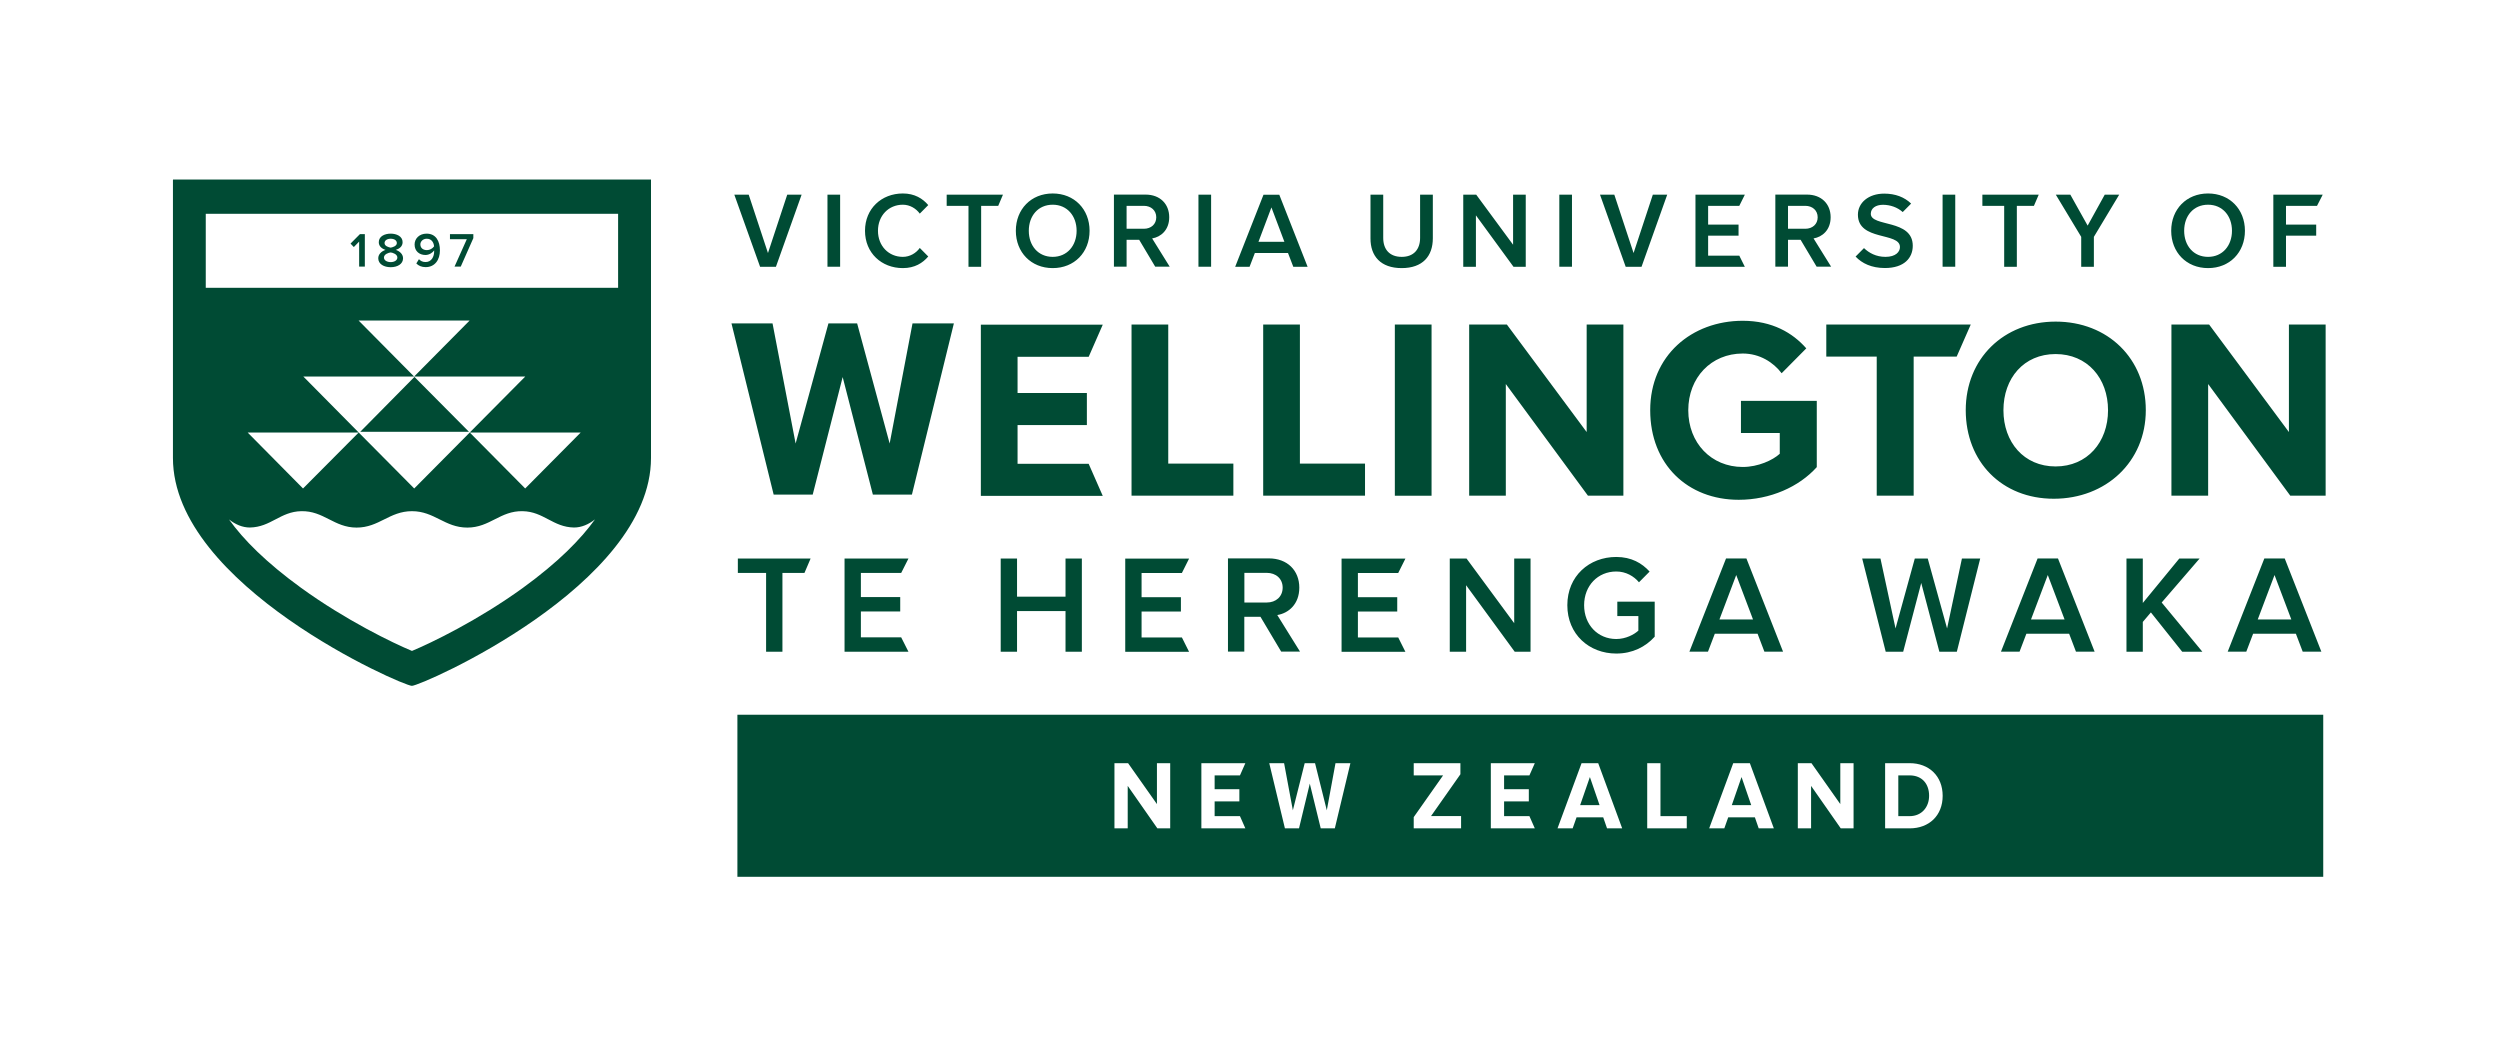
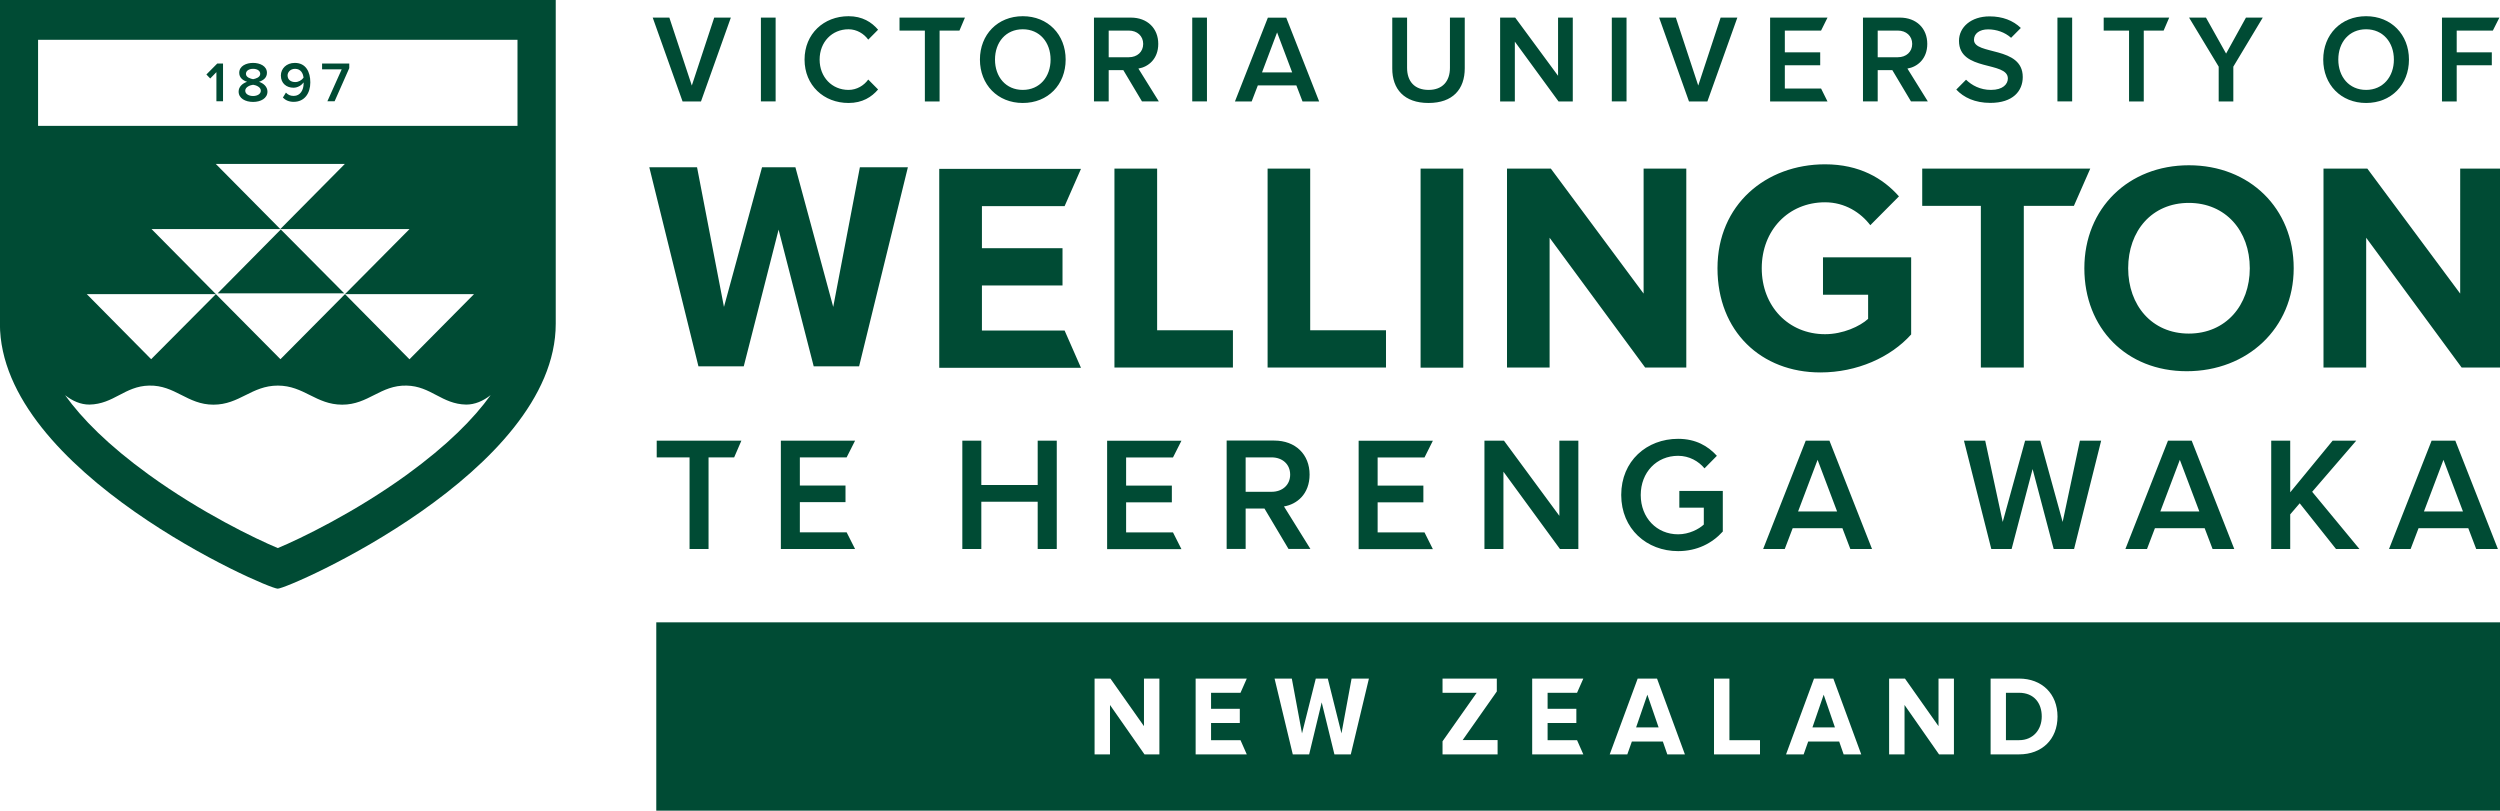
- <svg xmlns="http://www.w3.org/2000/svg" version="1.1" id="Layer_2" x="0px" y="0px" viewBox="0 0 333.64 139.86" xml:space="preserve">
+ <svg xmlns="http://www.w3.org/2000/svg" viewBox="0 0 286.96 93.05">
  <style>.st1{fill:#004b34}</style>
-   <path fill="none" d="M0 0H333.64V139.86H0z" />
-   <path class="st1" d="M254.85 103.48h-1.51v5.44h1.51c1.64 0 2.6-1.24 2.6-2.71C257.46 104.67 256.56 103.48 254.85 103.48zM210.88 107.45L213.47 107.45 212.18 103.7zM231.12 107.45L233.71 107.45 232.42 103.7z" />
-   <path class="st1" d="M98.41 95.39v21.62h211.64V95.39H98.41zM156.16 110.55h-1.7l-3.96-5.67v5.67h-1.77v-8.7h1.82l3.85 5.46v-5.46h1.77V110.55zM165.4 105.32v1.63h-3.3v1.97h3.38l.72 1.63h-5.87v-8.7h5.87l-.72 1.63h-3.38v1.84H165.4zM178.14 110.55h-1.88l-1.46-5.97-1.44 5.97h-1.88l-2.09-8.7h1.98l1.17 6.29 1.58-6.29h1.38l1.57 6.29 1.16-6.29h1.99L178.14 110.55zM194.99 110.55h-6.32v-1.5l3.92-5.57h-3.92v-1.63h6.23v1.48l-3.92 5.58h4.01V110.55zM204.03 105.32v1.63h-3.3v1.97h3.38l.72 1.63h-5.87v-8.7h5.87l-.72 1.63h-3.38v1.84H204.03zM214.47 110.55l-.51-1.47h-3.56l-.52 1.47h-2.02l3.21-8.7h2.22l3.2 8.7H214.47zM225.11 110.55h-5.28v-8.7h1.77v7.07h3.51V110.55zM234.71 110.55l-.51-1.47h-3.56l-.52 1.47h-2.02l3.21-8.7h2.22l3.2 8.7H234.71zM247.36 110.55h-1.7l-3.96-5.67v5.67h-1.77v-8.7h1.82l3.85 5.46v-5.46h1.77V110.55zM254.85 110.55h-3.27v-8.7h3.27c2.6 0 4.41 1.73 4.41 4.36C259.26 108.83 257.46 110.55 254.85 110.55zM121.24 86.98L120.27 85.06 114.89 85.06 114.89 81.6 120.14 81.6 120.14 79.68 114.89 79.68 114.89 76.46 120.27 76.46 121.24 74.54 112.71 74.54 112.71 86.98zM104.42 86.98L104.42 76.46 107.36 76.46 108.18 74.54 98.47 74.54 98.47 76.46 102.24 76.46 102.24 86.98zM144.38 86.98L144.38 74.54 142.2 74.54 142.2 79.63 135.73 79.63 135.73 74.54 133.55 74.54 133.55 86.98 135.73 86.98 135.73 81.55 142.2 81.55 142.2 86.98zM158.69 86.99L157.73 85.07 152.35 85.07 152.35 81.61 157.6 81.61 157.6 79.7 152.35 79.7 152.35 76.47 157.73 76.47 158.69 74.55 150.17 74.55 150.17 86.99zM173.5 86.97l-3.04-4.89c1.49-.24 2.94-1.43 2.94-3.66 0-2.29-1.6-3.9-4.06-3.9h-5.46v12.44h2.18v-4.64h2.16l2.76 4.64H173.5zM169.05 80.41h-2.98v-3.96h2.98c1.23 0 2.13.78 2.13 1.98C171.17 79.63 170.28 80.41 169.05 80.41M187.56 86.99L186.6 85.07 181.22 85.07 181.22 81.61 186.47 81.61 186.47 79.7 181.22 79.7 181.22 76.47 186.6 76.47 187.56 74.55 179.04 74.55 179.04 86.99zM204.26 86.98L204.26 74.54 202.08 74.54 202.08 83.17 195.72 74.54 193.48 74.54 193.48 86.98 195.66 86.98 195.66 78.1 202.15 86.98zM220.15 76.28c-1.01-1.11-2.41-1.95-4.45-1.95-3.6 0-6.53 2.54-6.53 6.44 0 3.9 2.93 6.45 6.53 6.45 2.17 0 3.9-.89 5.13-2.25V80.3h-4.99v1.92h2.81v1.94c-.56.52-1.68 1.12-2.95 1.12-2.46 0-4.29-1.9-4.29-4.51 0-2.61 1.83-4.5 4.29-4.5 1.28 0 2.35.62 3.03 1.44L220.15 76.28zM237.96 86.97l-4.89-12.44h-2.72l-4.89 12.44h2.48l.91-2.39h5.71l.91 2.39H237.96zM233.95 82.67h-4.48l2.24-5.93L233.95 82.67zM261.15 86.98L264.27 74.54 261.83 74.54 259.85 83.87 257.27 74.54 255.54 74.54 252.97 83.87 250.96 74.54 248.52 74.54 251.66 86.98 253.99 86.98 256.4 77.8 258.82 86.98zM279.54 86.97l-4.89-12.44h-2.72l-4.89 12.44h2.48l.91-2.39h5.71l.91 2.39H279.54zM275.53 82.67h-4.48l2.24-5.93L275.53 82.67zM293.92 86.98L288.49 80.41 293.55 74.54 290.84 74.54 285.97 80.47 285.97 74.54 283.79 74.54 283.79 86.98 285.97 86.98 285.97 83 287.05 81.73 291.23 86.98zM309.8 86.97l-4.89-12.44h-2.72l-4.89 12.44h2.48l.91-2.39h5.71l.91 2.39H309.8zM305.79 82.67h-4.48l2.24-5.93L305.79 82.67zM305.47 43.31L305.47 57.66 294.82 43.31 289.79 43.31 289.79 66.15 294.69 66.15 294.69 51.25 305.65 66.15 310.37 66.15 310.37 43.31zM121.7 66.01L127.3 43.16 121.78 43.16 118.73 59.19 114.39 43.16 110.56 43.16 106.18 59.19 103.1 43.16 97.62 43.16 103.25 66.01 108.46 66.01 112.46 50.32 116.49 66.01zM147.17 66.18L145.29 61.9 135.8 61.9 135.8 56.73 145.05 56.73 145.05 52.45 135.8 52.45 135.8 47.62 145.29 47.62 147.17 43.33 130.9 43.33 130.9 66.18zM241.06 46.49c-1.82-2.07-4.54-3.68-8.48-3.68-6.79 0-12.35 4.63-12.35 11.93 0 7.26 5.02 11.96 11.81 11.96 4.21 0 8.06-1.73 10.42-4.36V53.5h-10.12v4.29h5.18v2.77c-.94.86-2.89 1.76-4.94 1.76-4.21 0-7.27-3.21-7.27-7.57s3.06-7.57 7.27-7.57c2.27 0 4.09 1.18 5.19 2.63L241.06 46.49zM274.09 66.56c6.96 0 12.28-4.93 12.28-11.82 0-6.89-5.07-11.82-12.03-11.82-6.93 0-12 4.93-12 11.82C262.34 61.63 267.16 66.56 274.09 66.56M274.33 62.25c-4.24 0-6.96-3.25-6.96-7.5 0-4.28 2.72-7.5 6.96-7.5 4.24 0 7 3.22 7 7.5C281.33 59 278.57 62.25 274.33 62.25M255.39 66.15L255.39 47.59 261.13 47.59 263.01 43.31 243.73 43.31 243.73 47.59 250.46 47.59 250.46 66.15zM186.15 43.31H191.05V66.16H186.15zM164.6 66.15L164.6 61.87 155.91 61.87 155.91 43.31 151.01 43.31 151.01 66.15zM182.17 66.15L182.17 61.87 173.48 61.87 173.48 43.31 168.58 43.31 168.58 66.15zM216.65 66.15L216.65 43.31 211.75 43.31 211.75 57.66 201.1 43.31 196.07 43.31 196.07 66.15 200.96 66.15 200.96 51.25 211.92 66.15zM140.49 35.78c2.89 0 4.92-2.1 4.92-4.98 0-2.87-2.03-4.98-4.92-4.98-2.89 0-4.92 2.11-4.92 4.98C135.57 33.67 137.6 35.78 140.49 35.78M140.49 34.28c-1.95 0-3.19-1.5-3.19-3.48 0-1.99 1.24-3.48 3.19-3.48 1.93 0 3.19 1.49 3.19 3.48C143.68 32.78 142.42 34.28 140.49 34.28M103.55 35.61L106.98 25.98 105.06 25.98 102.49 33.77 99.92 25.98 98 25.98 101.44 35.61zM174.51 35.61l-3.78-9.62h-2.11l-3.78 9.62h1.92l.71-1.85h4.42l.71 1.85H174.51zM171.41 32.27h-3.46l1.73-4.59L171.41 32.27zM110.43 25.98H112.12V35.6H110.43zM122.75 28.51l1.13-1.14c-.74-.87-1.81-1.55-3.39-1.55-2.84 0-5.05 2.02-5.05 4.98s2.21 4.98 5.05 4.98c1.59 0 2.65-.68 3.39-1.55l-1.13-1.14c-.49.69-1.32 1.19-2.26 1.19-1.9 0-3.32-1.46-3.32-3.48s1.42-3.48 3.32-3.48C121.43 27.32 122.26 27.83 122.75 28.51M130.94 35.61L130.94 27.47 133.22 27.47 133.85 25.98 126.34 25.98 126.34 27.47 129.25 27.47 129.25 35.61zM156.11 35.6l-2.35-3.78c1.15-.19 2.28-1.11 2.28-2.83 0-1.78-1.24-3.02-3.15-3.02h-4.23v9.62h1.69v-3.59h1.68l2.14 3.59H156.11zM152.66 30.53h-2.31v-3.06h2.31c.95 0 1.65.61 1.65 1.53C154.31 29.92 153.62 30.53 152.66 30.53M159.94 25.98H161.63V35.6H159.94zM187.06 35.78c2.79 0 4.16-1.58 4.16-3.98v-5.82h-1.7v5.77c0 1.53-.85 2.53-2.45 2.53-1.62 0-2.47-.99-2.47-2.53v-5.77h-1.7v5.83C182.89 34.18 184.26 35.78 187.06 35.78M203.62 35.61L203.62 25.98 201.93 25.98 201.93 32.66 197.01 25.98 195.28 25.98 195.28 35.61 196.97 35.61 196.97 28.74 201.99 35.61zM208.1 25.98H209.79V35.6H208.1zM219.07 35.61L222.5 25.98 220.58 25.98 218.01 33.77 215.44 25.98 213.53 25.98 216.96 35.61zM232.86 35.61L232.12 34.12 227.96 34.12 227.96 31.45 232.02 31.45 232.02 29.97 227.96 29.97 227.96 27.47 232.12 27.47 232.86 25.98 226.27 25.98 226.27 35.61zM244.38 35.6l-2.35-3.78c1.15-.19 2.28-1.11 2.28-2.83 0-1.78-1.24-3.02-3.15-3.02h-4.23v9.62h1.69v-3.59h1.68l2.14 3.59H244.38zM240.93 30.53h-2.31v-3.06h2.31c.95 0 1.65.61 1.65 1.53C242.58 29.92 241.88 30.53 240.93 30.53M253.93 28.3l1.12-1.13c-.89-.86-2.1-1.33-3.59-1.33-2.11 0-3.51 1.23-3.51 2.81 0 3.55 5.61 2.3 5.61 4.32 0 .63-.55 1.31-1.94 1.31-1.24 0-2.2-.53-2.86-1.17l-1.09 1.1-.03.03c.85.91 2.14 1.53 3.91 1.53 2.6 0 3.72-1.37 3.72-2.97 0-3.59-5.6-2.48-5.6-4.27 0-.72.64-1.2 1.63-1.2C252.26 27.34 253.2 27.65 253.93 28.3M259.25 25.98H260.94V35.6H259.25zM269.16 35.61L269.16 27.47 271.44 27.47 272.08 25.98 264.56 25.98 264.56 27.47 267.47 27.47 267.47 35.61zM279.44 35.61L279.44 31.61 282.82 25.98 280.89 25.98 278.61 30.11 276.3 25.98 274.36 25.98 277.75 31.61 277.75 35.61z" />
+   <path fill="none" d="M-23.09 -23.96H310.55V115.9H-23.09z" />
+   <path class="st1" d="M231.76 79.52h-1.51v5.44h1.51c1.64 0 2.6-1.24 2.6-2.71C234.37 80.71 233.47 79.52 231.76 79.52zM187.8 83.49L190.38 83.49 189.09 79.74zM208.04 83.49L210.62 83.49 209.33 79.74z" />
+   <path class="st1" d="M75.33 71.43v21.62h211.64V71.43H75.33zM133.07 86.59h-1.7l-3.96-5.67v5.67h-1.77v-8.7h1.82l3.85 5.46v-5.46h1.77V86.59zM142.31 81.36v1.63h-3.3v1.97h3.38l.72 1.63h-5.87v-8.7h5.87l-.72 1.63h-3.38v1.84H142.31zM155.05 86.59h-1.88l-1.46-5.97-1.44 5.97h-1.88l-2.09-8.7h1.98l1.17 6.29 1.58-6.29h1.38l1.57 6.29 1.16-6.29h1.99L155.05 86.59zM171.9 86.59h-6.32v-1.5l3.92-5.57h-3.92v-1.63h6.23v1.48l-3.92 5.58h4.01V86.59zM180.94 81.36v1.63h-3.3v1.97h3.38l.72 1.63h-5.87v-8.7h5.87l-.72 1.63h-3.38v1.84H180.94zM191.38 86.59l-.51-1.47h-3.56l-.52 1.47h-2.02l3.21-8.7h2.22l3.2 8.7H191.38zM202.02 86.59h-5.28v-8.7h1.77v7.07h3.51V86.59zM211.62 86.59l-.51-1.47h-3.56l-.52 1.47h-2.02l3.21-8.7h2.22l3.2 8.7H211.62zM224.27 86.59h-1.7l-3.96-5.67v5.67h-1.77v-8.7h1.82l3.85 5.46v-5.46h1.77V86.59zM231.76 86.59h-3.27v-8.7h3.27c2.6 0 4.41 1.73 4.41 4.36C236.17 84.87 234.37 86.59 231.76 86.59zM98.15 63.02L97.18 61.1 91.81 61.1 91.81 57.64 97.05 57.64 97.05 55.73 91.81 55.73 91.81 52.5 97.18 52.5 98.15 50.58 89.63 50.58 89.63 63.02zM81.33 63.02L81.33 52.5 84.27 52.5 85.1 50.58 75.38 50.58 75.38 52.5 79.15 52.5 79.15 63.02zM121.3 63.02L121.3 50.58 119.11 50.58 119.11 55.67 112.64 55.67 112.64 50.58 110.46 50.58 110.46 63.02 112.64 63.02 112.64 57.59 119.11 57.59 119.11 63.02zM135.61 63.03L134.64 61.11 129.26 61.11 129.26 57.66 134.51 57.66 134.51 55.74 129.26 55.74 129.26 52.51 134.64 52.51 135.61 50.59 127.08 50.59 127.08 63.03zM150.42 63.02l-3.04-4.89c1.49-.24 2.94-1.43 2.94-3.66 0-2.29-1.6-3.9-4.06-3.9h-5.46v12.44h2.18v-4.64h2.16l2.76 4.64H150.42zM145.96 56.45h-2.98V52.5h2.98c1.23 0 2.13.78 2.13 1.98C148.09 55.67 147.19 56.45 145.96 56.45M164.47 63.03L163.51 61.11 158.13 61.11 158.13 57.66 163.38 57.66 163.38 55.74 158.13 55.74 158.13 52.51 163.51 52.51 164.47 50.59 155.95 50.59 155.95 63.03zM181.17 63.02L181.17 50.58 178.99 50.58 178.99 59.21 172.63 50.58 170.39 50.58 170.39 63.02 172.57 63.02 172.57 54.14 179.06 63.02zM197.07 52.32c-1.01-1.11-2.41-1.95-4.45-1.95-3.6 0-6.53 2.54-6.53 6.44 0 3.9 2.93 6.45 6.53 6.45 2.17 0 3.9-.89 5.13-2.25v-4.66h-4.99v1.92h2.81v1.94c-.56.52-1.68 1.12-2.95 1.12-2.46 0-4.29-1.9-4.29-4.51 0-2.61 1.83-4.5 4.29-4.5 1.28 0 2.35.62 3.03 1.44L197.07 52.32zM214.88 63.02l-4.89-12.44h-2.72l-4.89 12.44h2.48l.91-2.39h5.71l.91 2.39H214.88zM210.87 58.71h-4.48l2.24-5.93L210.87 58.71zM238.07 63.02L241.18 50.58 238.74 50.58 236.76 59.91 234.19 50.58 232.45 50.58 229.88 59.91 227.87 50.58 225.43 50.58 228.57 63.02 230.9 63.02 233.31 53.84 235.73 63.02zM256.46 63.02l-4.89-12.44h-2.72l-4.89 12.44h2.48l.91-2.39h5.71l.91 2.39H256.46zM252.45 58.71h-4.48l2.24-5.93L252.45 58.71zM270.83 63.02L265.4 56.45 270.46 50.58 267.75 50.58 262.88 56.51 262.88 50.58 260.7 50.58 260.7 63.02 262.88 63.02 262.88 59.04 263.97 57.77 268.14 63.02zM286.72 63.02l-4.89-12.44h-2.72l-4.89 12.44h2.48l.91-2.39h5.71l.91 2.39H286.72zM282.71 58.71h-4.48l2.24-5.93L282.71 58.71zM282.39 19.35L282.39 33.7 271.73 19.35 266.7 19.35 266.7 42.19 271.6 42.19 271.6 27.29 282.56 42.19 287.28 42.19 287.28 19.35zM98.61 42.05L104.21 19.2 98.7 19.2 95.64 35.23 91.3 19.2 87.47 19.2 83.1 35.23 80.01 19.2 74.53 19.2 80.17 42.05 85.37 42.05 89.37 26.36 93.4 42.05zM124.08 42.22L122.2 37.94 112.71 37.94 112.71 32.77 121.96 32.77 121.96 28.49 112.71 28.49 112.71 23.66 122.2 23.66 124.08 19.38 107.81 19.38 107.81 42.22zM217.97 22.54c-1.82-2.07-4.54-3.68-8.48-3.68-6.79 0-12.35 4.63-12.35 11.93 0 7.26 5.02 11.96 11.81 11.96 4.21 0 8.06-1.73 10.42-4.36v-8.85h-10.12v4.29h5.18v2.77c-.94.86-2.89 1.76-4.94 1.76-4.21 0-7.27-3.21-7.27-7.57 0-4.36 3.06-7.57 7.27-7.57 2.27 0 4.09 1.18 5.19 2.63L217.97 22.54zM251 42.61c6.96 0 12.28-4.93 12.28-11.82 0-6.89-5.07-11.82-12.03-11.82-6.93 0-12 4.93-12 11.82C239.25 37.67 244.07 42.61 251 42.61M251.24 38.29c-4.24 0-6.96-3.25-6.96-7.5 0-4.28 2.72-7.5 6.96-7.5 4.24 0 7 3.22 7 7.5C258.24 35.04 255.49 38.29 251.24 38.29M232.3 42.19L232.3 23.63 238.05 23.63 239.93 19.35 220.64 19.35 220.64 23.63 227.37 23.63 227.37 42.19zM163.06 19.35H167.96V42.2H163.06zM141.52 42.19L141.52 37.91 132.82 37.91 132.82 19.35 127.92 19.35 127.92 42.19zM159.09 42.19L159.09 37.91 150.39 37.91 150.39 19.35 145.5 19.35 145.5 42.19zM193.56 42.19L193.56 19.35 188.66 19.35 188.66 33.7 178.01 19.35 172.98 19.35 172.98 42.19 177.87 42.19 177.87 27.29 188.84 42.19zM117.4 11.82c2.89 0 4.92-2.1 4.92-4.98 0-2.87-2.03-4.98-4.92-4.98-2.89 0-4.92 2.11-4.92 4.98C112.48 9.71 114.51 11.82 117.4 11.82M117.4 10.32c-1.95 0-3.19-1.5-3.19-3.48 0-1.99 1.24-3.48 3.19-3.48 1.93 0 3.19 1.49 3.19 3.48C120.59 8.82 119.34 10.32 117.4 10.32M80.46 11.65L83.89 2.02 81.98 2.02 79.41 9.82 76.83 2.02 74.92 2.02 78.35 11.65zM151.42 11.65l-3.78-9.62h-2.11l-3.78 9.62h1.92l.71-1.85h4.42l.71 1.85H151.42zM148.32 8.31h-3.46l1.73-4.59L148.32 8.31zM87.34 2.02H89.03V11.64H87.34zM99.66 4.55l1.13-1.14c-.74-.87-1.81-1.55-3.39-1.55-2.84 0-5.05 2.02-5.05 4.98s2.21 4.98 5.05 4.98c1.59 0 2.65-.68 3.39-1.55l-1.13-1.14c-.49.69-1.32 1.19-2.26 1.19-1.9 0-3.32-1.46-3.32-3.48s1.42-3.48 3.32-3.48C98.34 3.36 99.17 3.87 99.66 4.55M107.85 11.65L107.85 3.51 110.13 3.51 110.76 2.02 103.25 2.02 103.25 3.51 106.16 3.51 106.16 11.65zM133.02 11.65l-2.35-3.78c1.15-.19 2.28-1.11 2.28-2.83 0-1.78-1.24-3.02-3.15-3.02h-4.23v9.62h1.69V8.05h1.68l2.14 3.59H133.02zM129.57 6.57h-2.31V3.51h2.31c.95 0 1.65.61 1.65 1.53S130.53 6.57 129.57 6.57M136.85 2.02H138.54V11.64H136.85zM163.97 11.82c2.79 0 4.16-1.58 4.16-3.98V2.02h-1.7v5.77c0 1.53-.85 2.53-2.45 2.53-1.62 0-2.47-.99-2.47-2.53V2.02h-1.7v5.83C159.8 10.22 161.17 11.82 163.97 11.82M180.53 11.65L180.53 2.02 178.84 2.02 178.84 8.7 173.92 2.02 172.19 2.02 172.19 11.65 173.88 11.65 173.88 4.78 178.9 11.65zM185.01 2.02H186.7V11.64H185.01zM195.98 11.65L199.42 2.02 197.5 2.02 194.93 9.82 192.36 2.02 190.44 2.02 193.87 11.65zM209.77 11.65L209.03 10.16 204.87 10.16 204.87 7.49 208.93 7.49 208.93 6.01 204.87 6.01 204.87 3.51 209.03 3.51 209.77 2.02 203.18 2.02 203.18 11.65zM221.29 11.65l-2.35-3.78c1.15-.19 2.28-1.11 2.28-2.83 0-1.78-1.24-3.02-3.15-3.02h-4.23v9.62h1.69V8.05h1.68l2.14 3.59H221.29zM217.84 6.57h-2.31V3.51h2.31c.95 0 1.65.61 1.65 1.53S218.8 6.57 217.84 6.57M230.84 4.34l1.12-1.13c-.89-.86-2.1-1.33-3.59-1.33-2.11 0-3.51 1.23-3.51 2.81 0 3.55 5.61 2.3 5.61 4.32 0 .63-.55 1.31-1.94 1.31-1.24 0-2.2-.53-2.86-1.17l-1.09 1.1-.03.03c.85.91 2.14 1.53 3.91 1.53 2.6 0 3.72-1.37 3.72-2.97 0-3.59-5.6-2.48-5.6-4.27 0-.72.64-1.2 1.63-1.2C229.17 3.38 230.11 3.69 230.84 4.34M236.16 2.02H237.85V11.64H236.16zM246.07 11.65L246.07 3.51 248.35 3.51 248.99 2.02 241.47 2.02 241.47 3.51 244.38 3.51 244.38 11.65zM256.35 11.65L256.35 7.65 259.73 2.02 257.8 2.02 255.52 6.15 253.21 2.02 251.27 2.02 254.67 7.65 254.67 11.65z" />
  <g>
-     <path class="st1" d="M294.68,35.78c2.89,0,4.92-2.1,4.92-4.98c0-2.87-2.03-4.98-4.92-4.98s-4.92,2.11-4.92,4.98 C289.76,33.67,291.79,35.78,294.68,35.78 M294.68,34.28c-1.95,0-3.19-1.5-3.19-3.48c0-1.99,1.24-3.48,3.19-3.48 c1.93,0,3.19,1.49,3.19,3.48C297.87,32.78,296.61,34.28,294.68,34.28" />
+     <path class="st1" d="M271.59,11.82c2.89,0,4.92-2.1,4.92-4.98c0-2.87-2.03-4.98-4.92-4.98c-2.89,0-4.92,2.11-4.92,4.98 C266.67,9.71,268.7,11.82,271.59,11.82 M271.59,10.32c-1.95,0-3.19-1.5-3.19-3.48c0-1.99,1.24-3.48,3.19-3.48 c1.93,0,3.19,1.49,3.19,3.48C274.78,8.82,273.52,10.32,271.59,10.32" />
  </g>
-   <path class="st1" d="M305.08 35.61L305.08 31.45 309.11 31.45 309.11 29.97 305.08 29.97 305.08 27.47 309.22 27.47 309.98 25.98 303.39 25.98 303.39 35.61zM55.31 50.3L48.07 57.63 62.59 57.63z" />
+   <path class="st1" d="M281.99 11.65L281.99 7.49 286.02 7.49 286.02 6.01 281.99 6.01 281.99 3.51 286.14 3.51 286.89 2.02 280.3 2.02 280.3 11.65zM32.23 26.34L24.98 33.67 39.51 33.67z" />
  <g>
-     <path class="st1" d="M27.46,28.53h55.03v9.88H27.46V28.53z M62.69,57.72H77.5l-7.41,7.47L62.69,57.72l-7.41,7.47l-7.41-7.47 l-7.43,7.47l-7.39-7.47h14.82l-7.39-7.47h14.78l-7.4-7.47h14.81l-7.4,7.47H70.1L62.69,57.72z M30.56,69.32 c0.85,0.67,1.79,1.08,2.79,1.08c2.8-0.05,4.05-2.12,6.85-2.18c3-0.07,4.38,2.19,7.39,2.19c3,0,4.38-2.19,7.39-2.19 c3,0,4.38,2.19,7.39,2.19c3.01,0,4.39-2.26,7.39-2.19c2.8,0.06,4.04,2.13,6.84,2.18c1,0,1.95-0.41,2.81-1.09 c-1.93,2.69-4.95,5.75-9.62,9.14c-5.99,4.34-12.28,7.37-14.81,8.42c-2.53-1.05-8.81-4.08-14.8-8.42 C35.51,75.06,32.48,72.01,30.56,69.32 M86.88,24.02L86.88,24.02l0-0.06H23.09v0.06h-0.01v37.1c0,17.01,30.64,30.41,31.89,30.41 c1.25,0,31.91-13.4,31.91-30.41V24.02z" />
-     <path class="st1" d="M61.49,35.58l1.68-3.8v-0.53h-3.12v0.67h2.25l-1.64,3.66H61.49z M56.98,33.38c-0.47,0-0.88-0.24-0.88-0.77 c0-0.34,0.3-0.75,0.86-0.75c0.67,0,0.93,0.55,0.97,1.02C57.71,33.18,57.35,33.38,56.98,33.38 M56.8,35.65 c1.25,0,1.91-0.99,1.91-2.23c0-1.21-0.51-2.24-1.78-2.24c-0.97,0-1.6,0.66-1.6,1.45c0,0.92,0.67,1.4,1.45,1.4 c0.51,0,0.96-0.32,1.16-0.61v0.13c0,0.71-0.36,1.42-1.14,1.42c-0.41,0-0.66-0.14-0.89-0.38l-0.35,0.57 C55.85,35.46,56.26,35.65,56.8,35.65 M52.14,34.98c-0.49,0-0.9-0.23-0.9-0.61c0-0.45,0.62-0.65,0.9-0.68 c0.27,0.03,0.89,0.23,0.89,0.68C53.03,34.75,52.62,34.98,52.14,34.98 M52.14,33.05c-0.27-0.05-0.82-0.2-0.82-0.61 c0-0.36,0.35-0.58,0.82-0.58c0.46,0,0.82,0.21,0.82,0.58C52.96,32.84,52.41,33,52.14,33.05 M52.14,35.66 c0.88,0,1.65-0.41,1.65-1.19c0-0.55-0.45-0.95-0.97-1.12c0.49-0.16,0.91-0.47,0.91-1.03c0-0.8-0.83-1.14-1.59-1.14 c-0.77,0-1.59,0.34-1.59,1.14c0,0.55,0.41,0.87,0.9,1.03c-0.53,0.18-0.97,0.57-0.97,1.12C50.48,35.25,51.25,35.66,52.14,35.66 M48.69,35.58v-4.33h-0.66l-1.25,1.26l0.44,0.46l0.71-0.73v3.34H48.69z" />
+     <path class="st1" d="M4.37,4.57h55.03v9.88H4.37V4.57z M39.6,33.76h14.81L47,41.24L39.6,33.76l-7.41,7.47l-7.41-7.47l-7.43,7.47 l-7.39-7.47h14.82l-7.39-7.47h14.78l-7.4-7.47h14.81l-7.4,7.47h14.83L39.6,33.76z M7.47,45.36c0.85,0.67,1.79,1.08,2.79,1.08 c2.8-0.05,4.05-2.12,6.85-2.18c3-0.07,4.38,2.19,7.39,2.19c3,0,4.38-2.19,7.39-2.19c3,0,4.38,2.19,7.39,2.19 c3.01,0,4.39-2.26,7.39-2.19c2.8,0.06,4.04,2.13,6.84,2.18c1,0,1.95-0.41,2.81-1.09c-1.93,2.69-4.95,5.75-9.62,9.14 c-5.99,4.34-12.28,7.37-14.81,8.42c-2.53-1.05-8.81-4.08-14.8-8.42C12.42,51.11,9.4,48.05,7.47,45.36 M63.79,0.06L63.79,0.06 l0-0.06H0v0.06h-0.01v37.1c0,17.01,30.64,30.41,31.89,30.41c1.25,0,31.91-13.4,31.91-30.41V0.06z" />
+     <path class="st1" d="M38.41,11.62l1.68-3.8V7.29h-3.12v0.67h2.25l-1.64,3.66H38.41z M33.89,9.42c-0.47,0-0.88-0.24-0.88-0.77 c0-0.34,0.3-0.75,0.86-0.75c0.67,0,0.93,0.55,0.97,1.02C34.62,9.22,34.26,9.42,33.89,9.42 M33.71,11.69c1.25,0,1.91-0.99,1.91-2.23 c0-1.21-0.51-2.24-1.78-2.24c-0.97,0-1.6,0.66-1.6,1.45c0,0.92,0.67,1.4,1.45,1.4c0.51,0,0.96-0.32,1.16-0.61v0.13 c0,0.71-0.36,1.42-1.14,1.42c-0.41,0-0.66-0.14-0.89-0.38l-0.35,0.57C32.76,11.5,33.17,11.69,33.71,11.69 M29.05,11.02 c-0.49,0-0.9-0.23-0.9-0.61c0-0.45,0.62-0.65,0.9-0.68c0.27,0.03,0.89,0.23,0.89,0.68C29.94,10.79,29.53,11.02,29.05,11.02 M29.05,9.09c-0.27-0.05-0.82-0.2-0.82-0.61c0-0.36,0.35-0.58,0.82-0.58c0.46,0,0.82,0.21,0.82,0.58 C29.87,8.89,29.32,9.04,29.05,9.09 M29.05,11.7c0.88,0,1.65-0.41,1.65-1.19c0-0.55-0.45-0.95-0.97-1.12 c0.49-0.16,0.91-0.47,0.91-1.03c0-0.8-0.83-1.14-1.59-1.14c-0.77,0-1.59,0.34-1.59,1.14c0,0.55,0.41,0.87,0.9,1.03 c-0.53,0.18-0.97,0.57-0.97,1.12C27.39,11.29,28.16,11.7,29.05,11.7 M25.6,11.62V7.29h-0.66l-1.25,1.26l0.44,0.46l0.71-0.73v3.34 H25.6z" />
  </g>
</svg>
